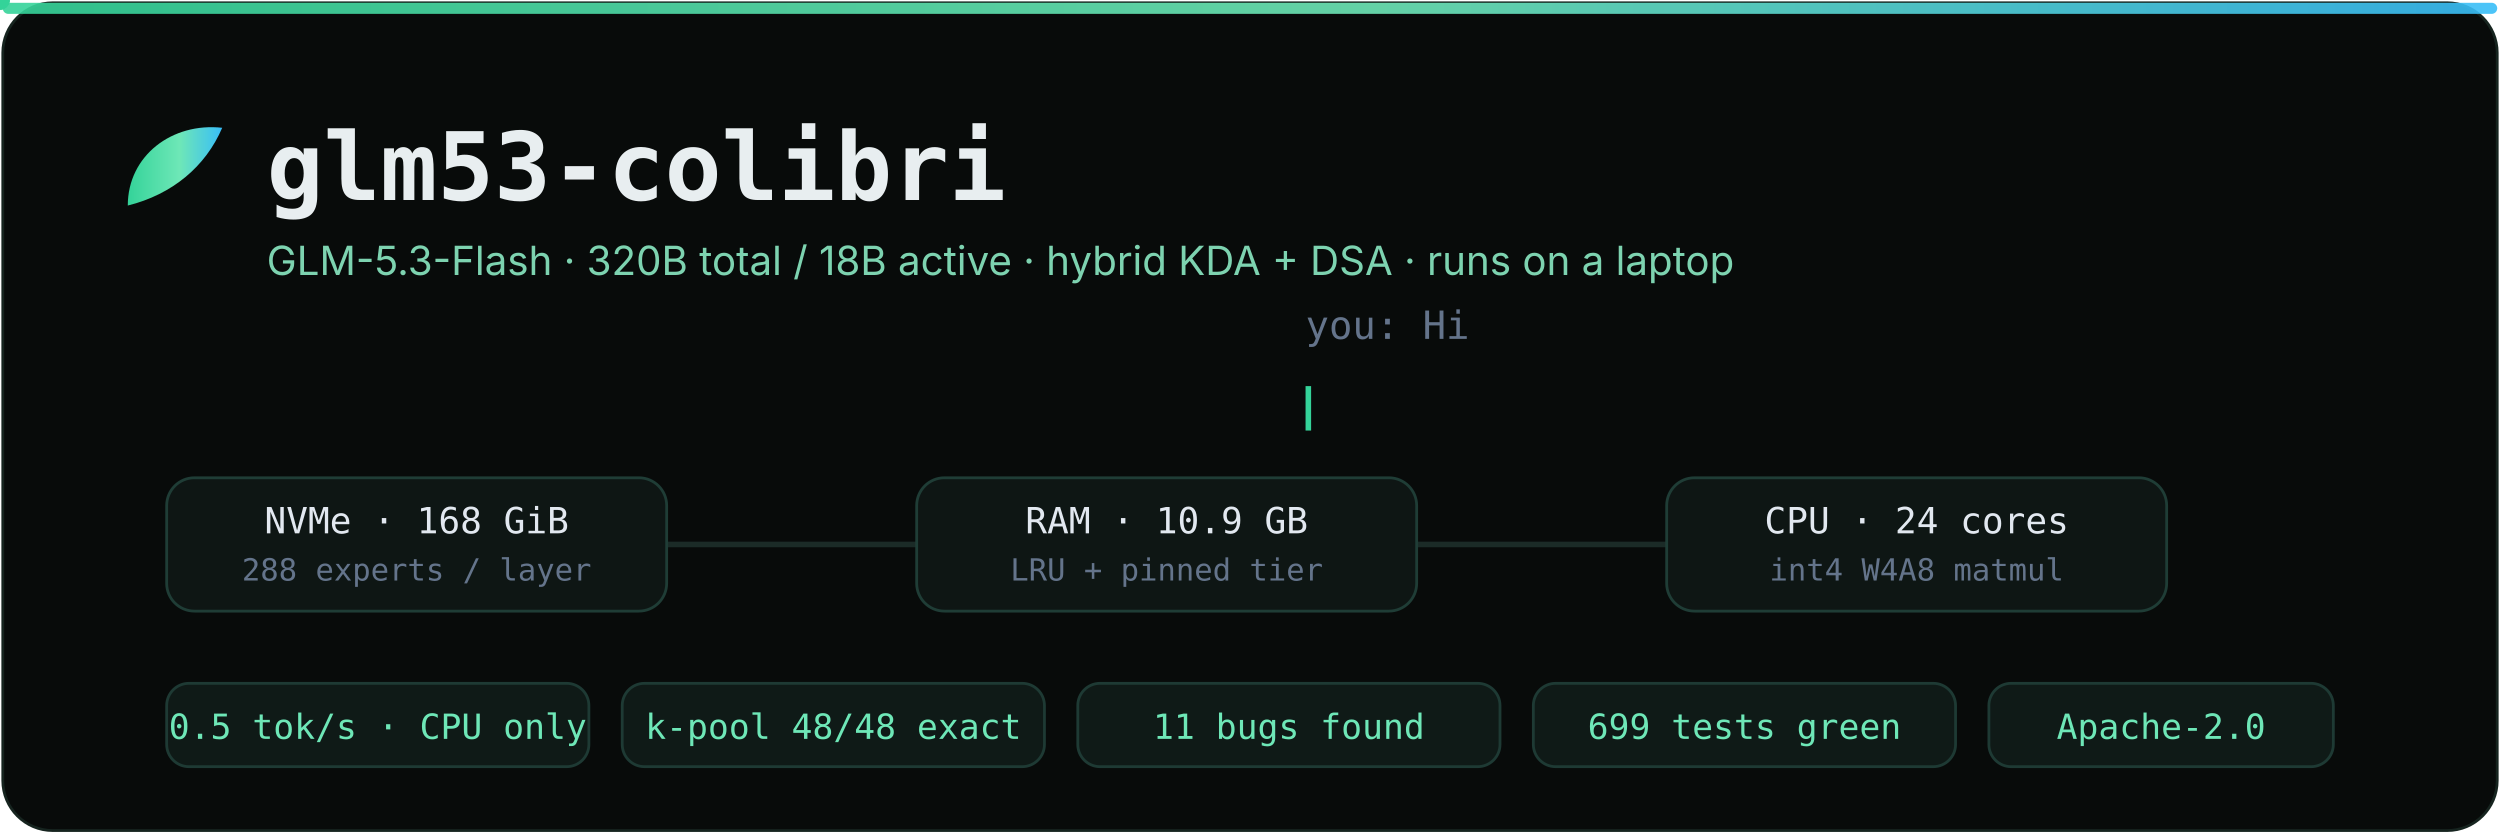
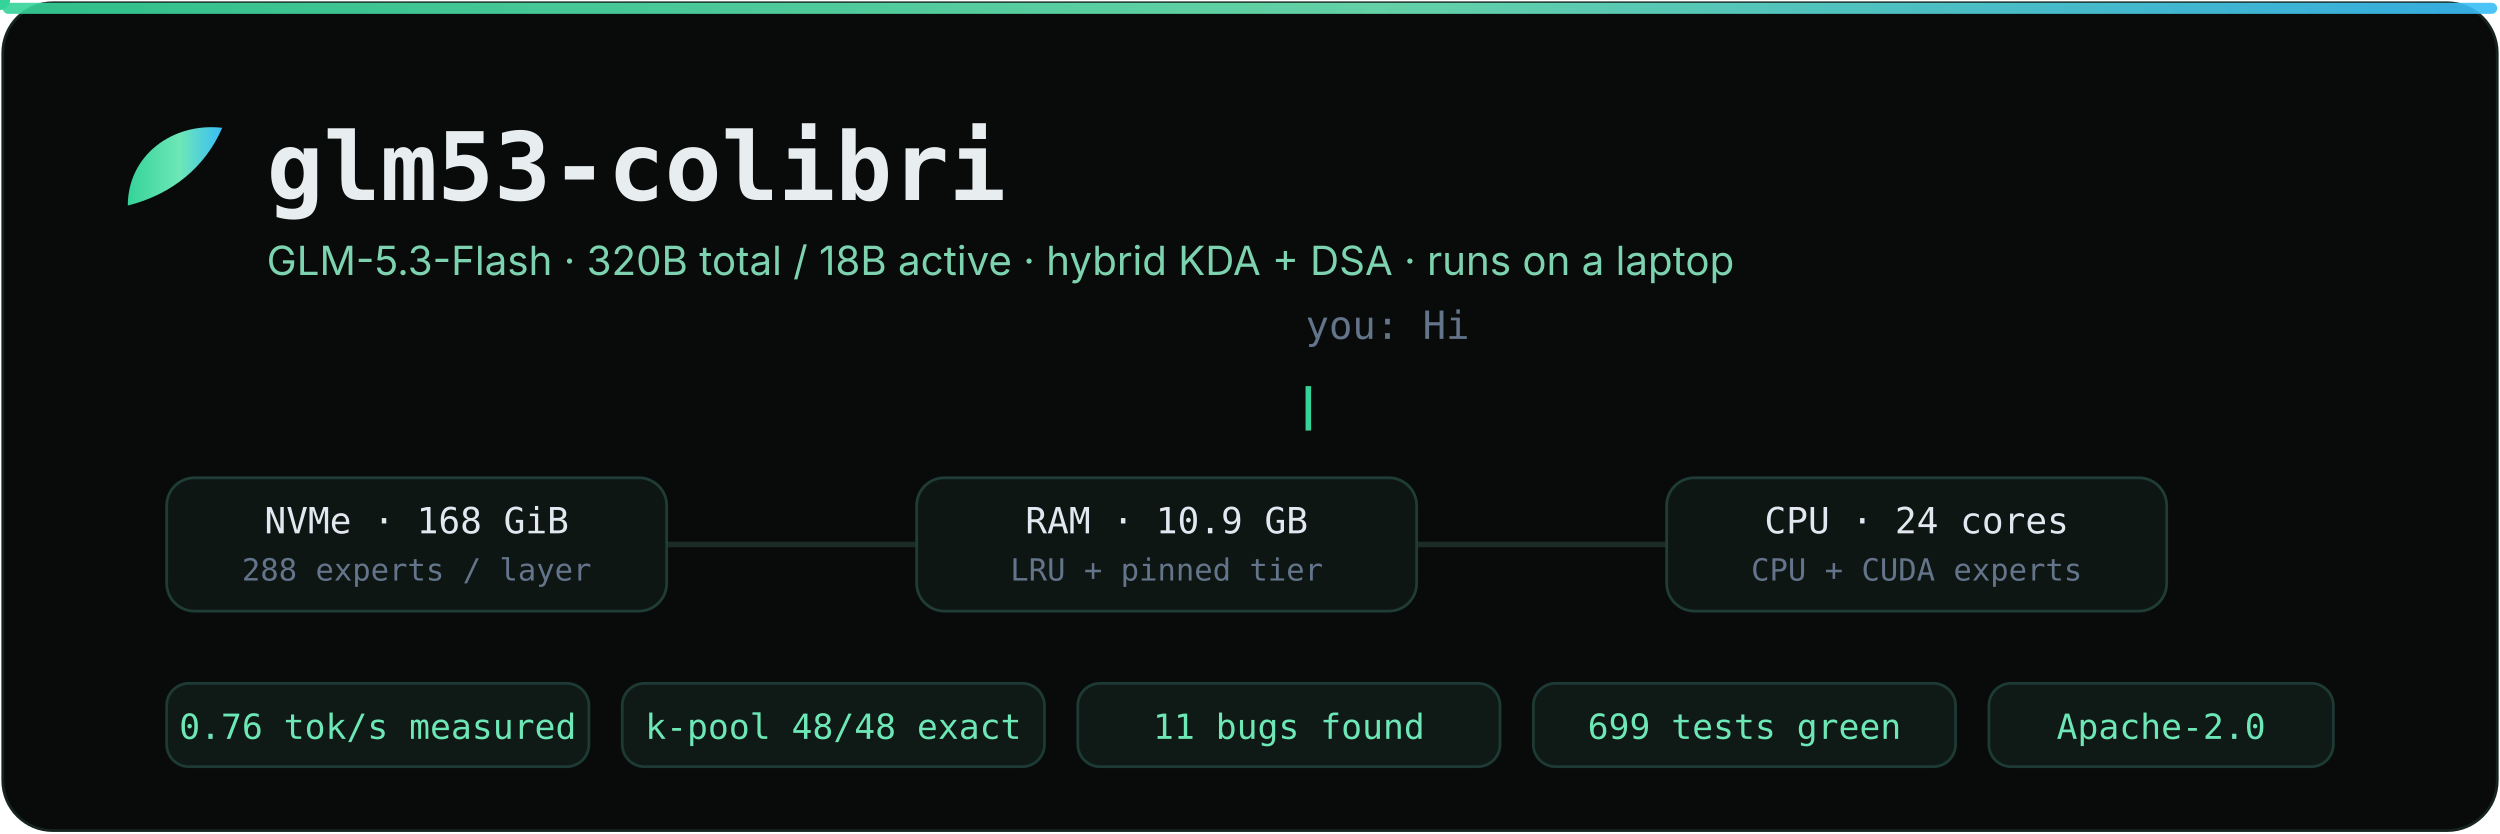
<svg xmlns="http://www.w3.org/2000/svg" xmlns:xlink="http://www.w3.org/1999/xlink" viewBox="0 0 900 300" width="900" height="300" role="img" aria-label="glm53-colibri: GLM-5.3-Flash, 320B mixture-of-experts, streamed from NVMe on a laptop CPU">
  <defs>
    <linearGradient id="accent" x1="0" y1="0" x2="1" y2="0">
      <stop offset="0%" stop-color="#34d399" />
      <stop offset="55%" stop-color="#6ee7b7" />
      <stop offset="100%" stop-color="#38bdf8" />
    </linearGradient>
    <linearGradient id="fade" x1="0" y1="0" x2="1" y2="0">
      <stop offset="0%" stop-color="#34d399" stop-opacity="0" />
      <stop offset="50%" stop-color="#34d399" stop-opacity=".85" />
      <stop offset="100%" stop-color="#38bdf8" stop-opacity="0" />
    </linearGradient>
    <path id="flow" d="M 150 196 L 420 196 L 690 196" />
    <clipPath id="typeclip">
      <rect x="470" y="96" width="0" height="34">
        <animate attributeName="width" values="0;0;286;286;0" keyTimes="0;0.06;0.55;0.9;1" dur="7s" repeatCount="indefinite" />
      </rect>
    </clipPath>
  </defs>
  <style>
    .mono { font-family: ui-monospace, "SF Mono", "JetBrains Mono", Menlo, Consolas, monospace; }
    .sans { font-family: ui-sans-serif, -apple-system, "Segoe UI", Inter, Roboto, sans-serif; }
    .dim  { fill: #94a3b8; }
    .chip { fill: #0f1a17; stroke: #1e3a34; }
    .box  { fill: #0e1614; stroke: #1f3d36; }
    @keyframes blink { 0%,45%{opacity:1} 55%,100%{opacity:0} }
    .cursor { animation: blink 1s steps(1) infinite; }
    @keyframes rise { from{opacity:0; transform:translateY(6px)} to{opacity:1; transform:translateY(0)} }
    .r1 { animation: rise .6s ease-out .1s both; }
    .r2 { animation: rise .6s ease-out .3s both; }
    .r3 { animation: rise .6s ease-out .5s both; }
  </style>
  <rect x="1" y="1" width="898" height="298" rx="18" fill="#080b0a" stroke="#16241f" />
  <rect x="1" y="1" width="898" height="4" rx="2" fill="url(#accent)" opacity=".9" />
  <g class="r1">
    <path d="M46 74 C46 56, 62 44, 80 46 C74 60, 62 70, 46 74 Z" fill="url(#accent)" />
    <text class="mono" x="96" y="72" font-size="34" font-weight="700" fill="#e8eef0">glm53-colibri</text>
  </g>
  <text class="sans r2" x="96" y="99" font-size="14.5" fill="#7dd3b0">
    GLM-5.3-Flash · 320B total / 18B active · hybrid KDA + DSA · runs on a laptop
  </text>
  <g class="r3">
    <text class="mono" x="470" y="122" font-size="14" fill="#64748b">you: Hi</text>
  </g>
  <g clip-path="url(#typeclip)">
    <text class="sans" x="470" y="152" font-size="15.5" fill="#6ee7b7">Hi! How can I help you today?</text>
  </g>
  <rect class="cursor" x="470" y="139" width="2" height="16" fill="#34d399">
    <animate attributeName="x" values="470;470;756;756;470" keyTimes="0;0.06;0.55;0.9;1" dur="7s" repeatCount="indefinite" />
  </rect>
  <line x1="150" y1="196" x2="690" y2="196" stroke="#1b2b27" stroke-width="2" />
  <line x1="150" y1="196" x2="690" y2="196" stroke="url(#fade)" stroke-width="2">
    <animate attributeName="stroke-dasharray" values="0 540;180 360;540 0" dur="3.2s" repeatCount="indefinite" />
  </line>
  <g>
    <rect class="box" x="60" y="172" width="180" height="48" rx="10" />
    <text class="mono" x="150" y="192" font-size="13" fill="#e2e8f0" text-anchor="middle">NVMe · 168 GiB</text>
    <text class="mono" x="150" y="209" font-size="11" fill="#64748b" text-anchor="middle">288 experts / layer</text>
  </g>
  <g>
    <rect class="box" x="330" y="172" width="180" height="48" rx="10" />
    <text class="mono" x="420" y="192" font-size="13" fill="#e2e8f0" text-anchor="middle">RAM · 10.9 GB</text>
    <text class="mono" x="420" y="209" font-size="11" fill="#64748b" text-anchor="middle">LRU + pinned tier</text>
  </g>
  <g>
    <rect class="box" x="600" y="172" width="180" height="48" rx="10" />
    <text class="mono" x="690" y="192" font-size="13" fill="#e2e8f0" text-anchor="middle">CPU · 24 cores</text>
-     <text class="mono" x="690" y="209" font-size="11" fill="#64748b" text-anchor="middle">int4 W4A8 matmul</text>
+     <text class="mono" x="690" y="209" font-size="11" fill="#64748b" text-anchor="middle">CPU + CUDA experts</text>
  </g>
  <g fill="#34d399">
    <circle r="3.5">
      <animateMotion dur="3.2s" repeatCount="indefinite">
        <mpath xlink:href="#flow" href="#flow" />
      </animateMotion>
      <animate attributeName="opacity" values="0;1;1;0" dur="3.2s" repeatCount="indefinite" />
    </circle>
    <circle r="3.5">
      <animateMotion dur="3.2s" begin="1.05s" repeatCount="indefinite">
        <mpath xlink:href="#flow" href="#flow" />
      </animateMotion>
      <animate attributeName="opacity" values="0;1;1;0" dur="3.2s" begin="1.05s" repeatCount="indefinite" />
    </circle>
    <circle r="3.5">
      <animateMotion dur="3.2s" begin="2.1s" repeatCount="indefinite">
        <mpath xlink:href="#flow" href="#flow" />
      </animateMotion>
      <animate attributeName="opacity" values="0;1;1;0" dur="3.2s" begin="2.1s" repeatCount="indefinite" />
    </circle>
  </g>
  <g class="mono" font-size="12.5">
    <rect class="chip" x="60" y="246" width="152" height="30" rx="8" />
-     <text x="136" y="266" fill="#6ee7b7" text-anchor="middle">0.5 tok/s · CPU only</text>
+     <text x="136" y="266" fill="#6ee7b7" text-anchor="middle">0.76 tok/s measured</text>
    <rect class="chip" x="224" y="246" width="152" height="30" rx="8" />
    <text x="300" y="266" fill="#6ee7b7" text-anchor="middle">k-pool 48/48 exact</text>
    <rect class="chip" x="388" y="246" width="152" height="30" rx="8" />
    <text x="464" y="266" fill="#6ee7b7" text-anchor="middle">11 bugs found</text>
    <rect class="chip" x="552" y="246" width="152" height="30" rx="8" />
    <text x="628" y="266" fill="#6ee7b7" text-anchor="middle">699 tests green</text>
    <rect class="chip" x="716" y="246" width="124" height="30" rx="8" />
    <text x="778" y="266" fill="#6ee7b7" text-anchor="middle">Apache-2.0</text>
  </g>
</svg>
